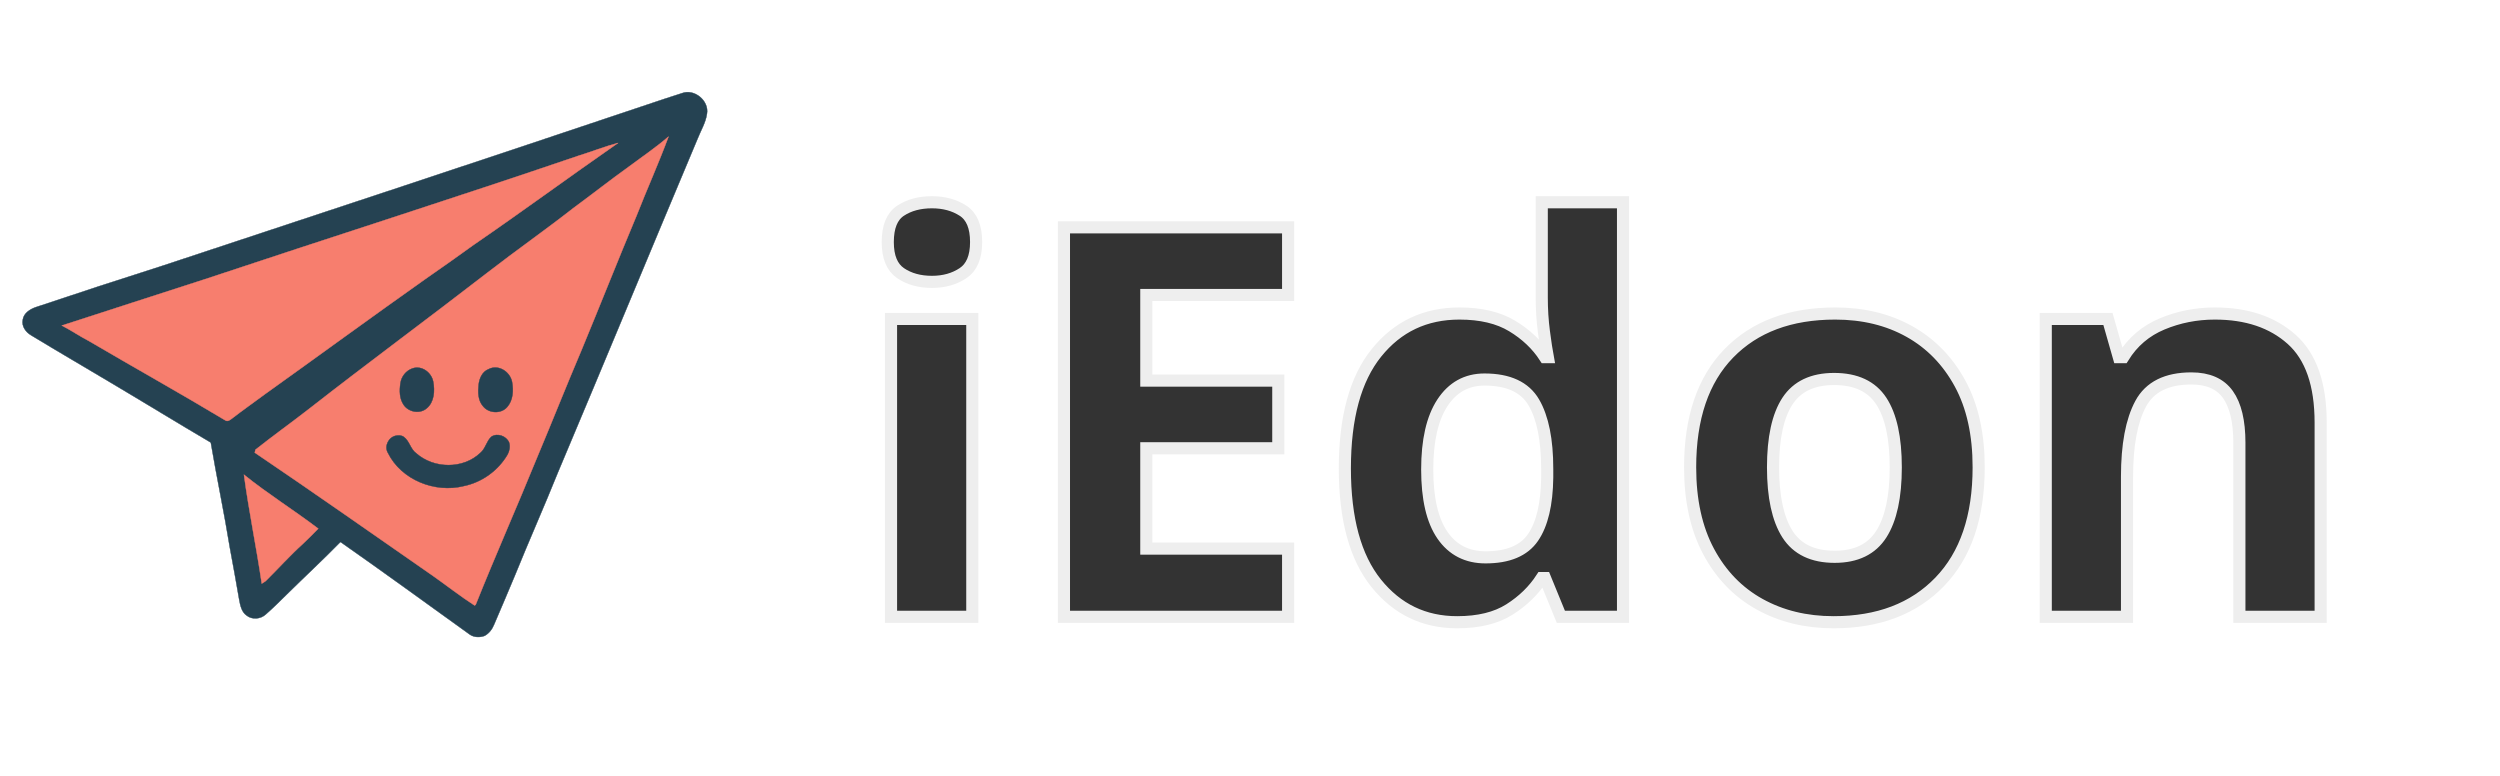
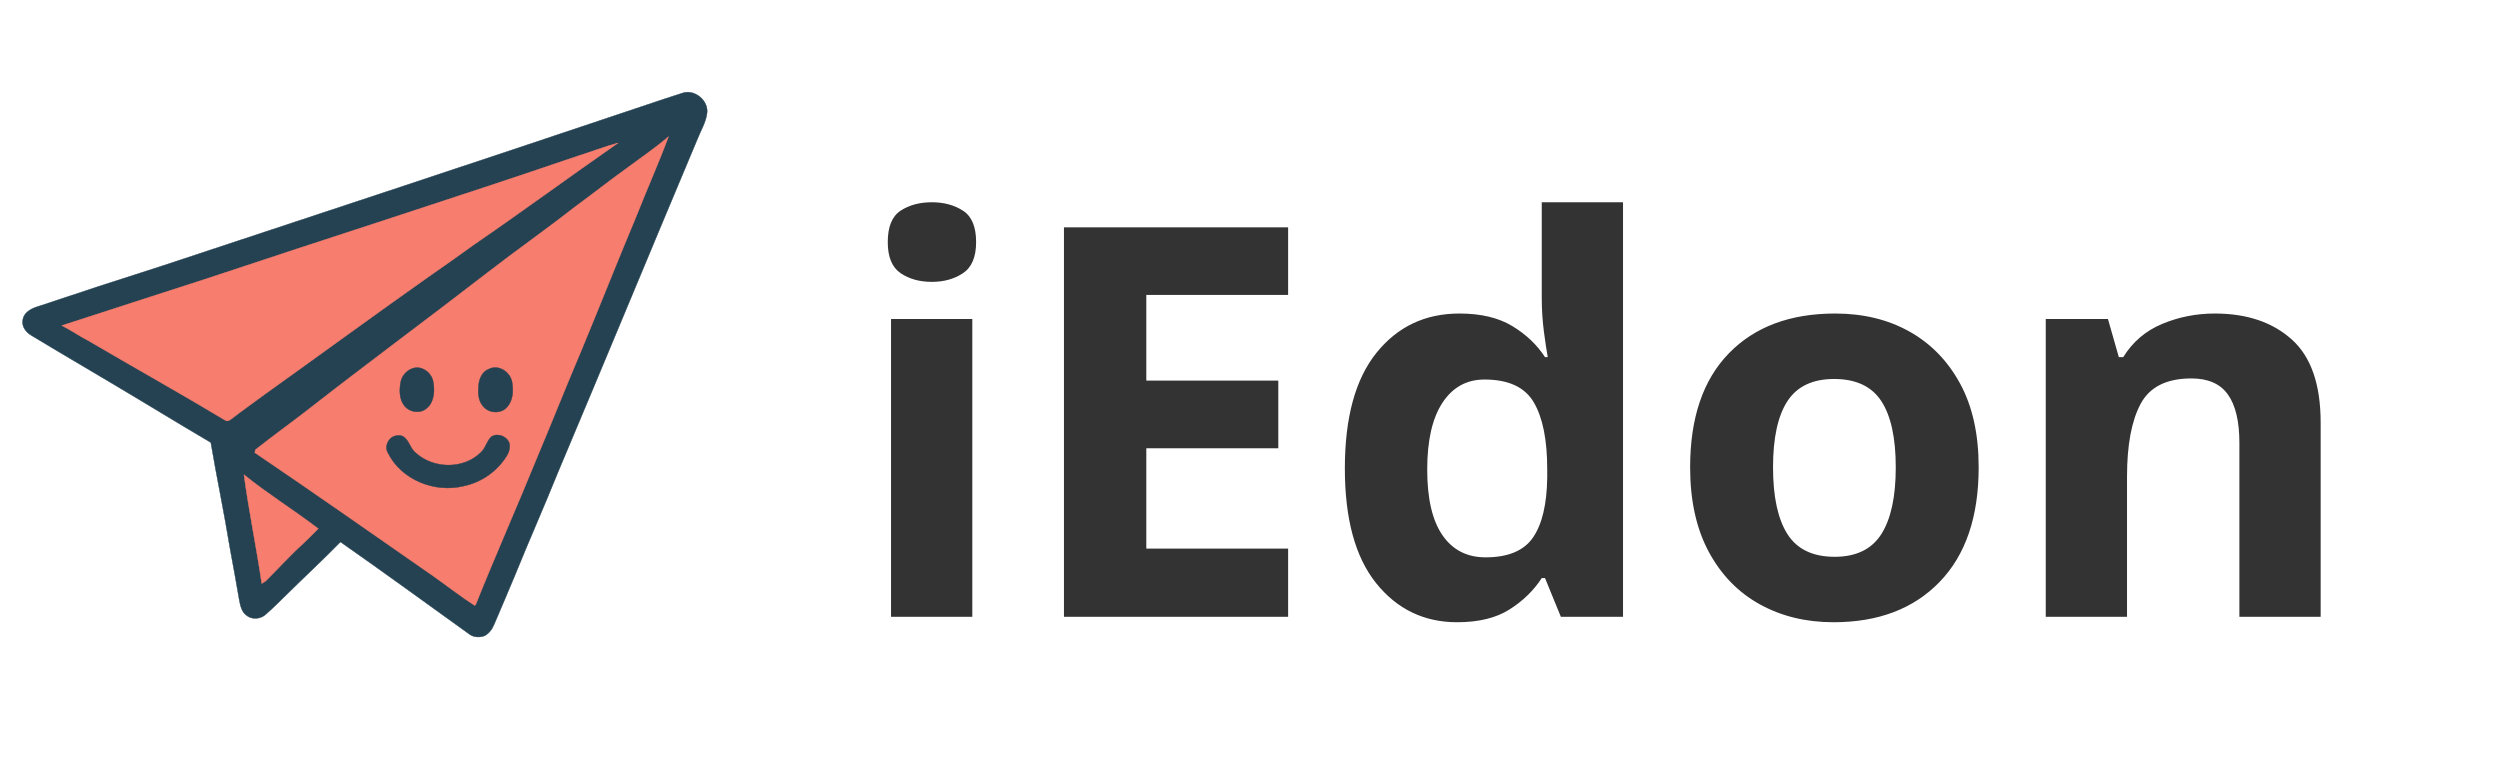
<svg xmlns="http://www.w3.org/2000/svg" width="1650" height="512" viewBox="0 0 1650 512">
  <g id="logo" transform="translate(0,0) scale(1,1)">
    <path d="M 0.00 0.00 L 512.00 0.00 L 512.00 512.00 L 0.00 512.00 L 0.00 0.00 Z" fill="transparent" opacity="1.00" stroke="transparent" stroke-width="0.25" />
    <path d="M 428.03 68.79 C 435.36 66.30 442.71 63.88 450.09 61.53 C 458.23 58.36 468.11 66.49 466.58 75.10 C 465.77 80.94 462.56 86.08 460.43 91.50 C 429.59 164.78 399.26 238.26 368.34 311.51 C 359.13 334.39 349.10 356.93 339.84 379.79 C 335.27 390.58 330.80 401.40 326.12 412.15 C 324.88 415.23 322.79 418.08 319.80 419.66 C 316.71 420.81 312.96 420.73 310.17 418.85 C 281.72 398.41 253.40 377.76 224.70 357.68 C 213.18 369.46 201.04 380.68 189.31 392.27 C 184.74 396.74 180.24 401.29 175.42 405.48 C 172.01 408.64 166.33 409.19 162.68 406.15 C 159.37 403.78 158.58 399.51 157.88 395.78 C 156.00 384.44 153.82 373.15 151.78 361.84 C 147.98 338.50 143.09 315.36 139.13 292.06 C 117.01 279.08 95.19 265.63 73.13 252.57 C 55.64 242.09 37.98 231.90 20.57 221.30 C 17.01 219.23 14.15 215.33 15.04 211.02 C 15.66 206.70 19.72 204.15 23.49 202.79 C 51.44 193.43 79.45 184.24 107.54 175.32 C 214.44 140.00 321.31 104.63 428.03 68.79 Z" fill="#254252" opacity="1.00" stroke="#254252" stroke-width="0.25" />
    <path d="M 415.59 109.61 C 424.19 103.19 433.12 97.17 441.24 90.13 C 434.74 107.69 427.03 124.77 420.19 142.20 C 407.83 171.65 396.11 201.37 383.88 230.87 C 373.81 254.51 364.37 278.42 354.40 302.10 C 341.18 334.57 326.93 366.63 313.92 399.18 C 313.74 399.28 313.38 399.49 313.21 399.59 C 303.82 393.51 295.01 386.59 285.87 380.15 C 246.70 352.91 207.65 325.50 168.15 298.75 C 168.26 298.26 168.48 297.28 168.60 296.79 C 180.21 287.57 192.29 278.97 203.99 269.85 C 242.95 239.39 282.79 210.08 321.90 179.81 C 340.53 165.36 359.86 151.86 378.43 137.33 C 390.88 128.18 403.02 118.61 415.59 109.61 Z" fill="#f77e6e" opacity="1.00" stroke="#f77e6e" stroke-width="0.25" />
    <path d="M 381.72 102.83 C 390.51 100.11 399.07 96.70 407.96 94.33 C 376.02 116.54 344.68 139.59 312.60 161.61 C 301.94 169.28 291.25 176.88 280.45 184.35 C 245.11 209.33 210.19 234.90 174.98 260.06 C 167.71 265.45 160.30 270.64 153.14 276.18 C 151.89 277.13 150.26 278.53 148.66 277.39 C 118.94 259.55 88.65 242.66 58.76 225.11 C 52.64 221.92 46.94 218.01 40.80 214.85 C 72.22 204.57 103.74 194.56 135.18 184.31 C 217.29 156.94 299.80 130.77 381.72 102.83 Z" fill="#f77e6e" opacity="1.00" stroke="#f77e6e" stroke-width="0.25" />
    <path d="M 272.17 243.18 C 278.35 240.99 284.80 245.83 285.92 251.94 C 287.03 257.94 286.66 265.36 281.56 269.53 C 277.17 273.36 269.83 272.04 266.55 267.39 C 263.56 263.22 263.56 257.71 264.32 252.84 C 264.91 248.49 268.03 244.62 272.17 243.18 Z" fill="#254252" opacity="1.00" stroke="#254252" stroke-width="0.25" />
    <path d="M 322.48 243.65 C 328.94 240.28 336.58 245.31 337.93 251.97 C 338.94 257.63 338.70 264.21 334.66 268.71 C 330.61 273.33 322.58 272.88 318.82 268.12 C 315.41 264.26 315.40 258.74 315.92 253.91 C 316.35 249.75 318.31 245.24 322.48 243.65 Z" fill="#254252" opacity="1.00" stroke="#254252" stroke-width="0.25" />
    <path d="M 261.42 287.54 C 263.15 287.21 265.14 287.27 266.59 288.43 C 270.33 291.20 270.90 296.49 274.75 299.20 C 286.35 309.47 305.70 309.74 317.03 298.91 C 320.45 296.09 321.04 291.22 324.27 288.27 C 328.19 285.55 334.22 287.75 336.00 292.05 C 336.78 294.68 336.30 297.59 334.98 299.97 C 328.81 310.55 318.08 318.34 306.05 320.78 C 287.07 325.55 264.82 316.71 256.02 298.85 C 253.42 294.46 256.50 288.42 261.42 287.54 Z" fill="#254252" opacity="1.00" stroke="#254252" stroke-width="0.25" />
    <path d="M 161.01 313.29 C 176.74 325.99 193.97 336.67 210.04 348.90 C 206.75 352.32 203.37 355.65 199.92 358.92 C 191.34 366.67 183.62 375.31 175.40 383.43 C 174.57 384.08 173.65 384.61 172.76 385.17 C 169.23 361.15 164.25 337.36 161.01 313.29 Z" fill="#f77e6e" opacity="1.00" stroke="#f77e6e" stroke-width="0.25" />
  </g>
-   <text x="560" y="280" font-family="sans-serif" font-size="360" font-weight="bold" fill="#333" stroke="#eee" stroke-width="8" paint-order="fill" style="dominant-baseline: middle;">
+   <text x="560" y="280" font-family="sans-serif" font-size="360" font-weight="bold" fill="#333" paint-order="fill" style="dominant-baseline: middle;">
    iEdon
  </text>
</svg>
